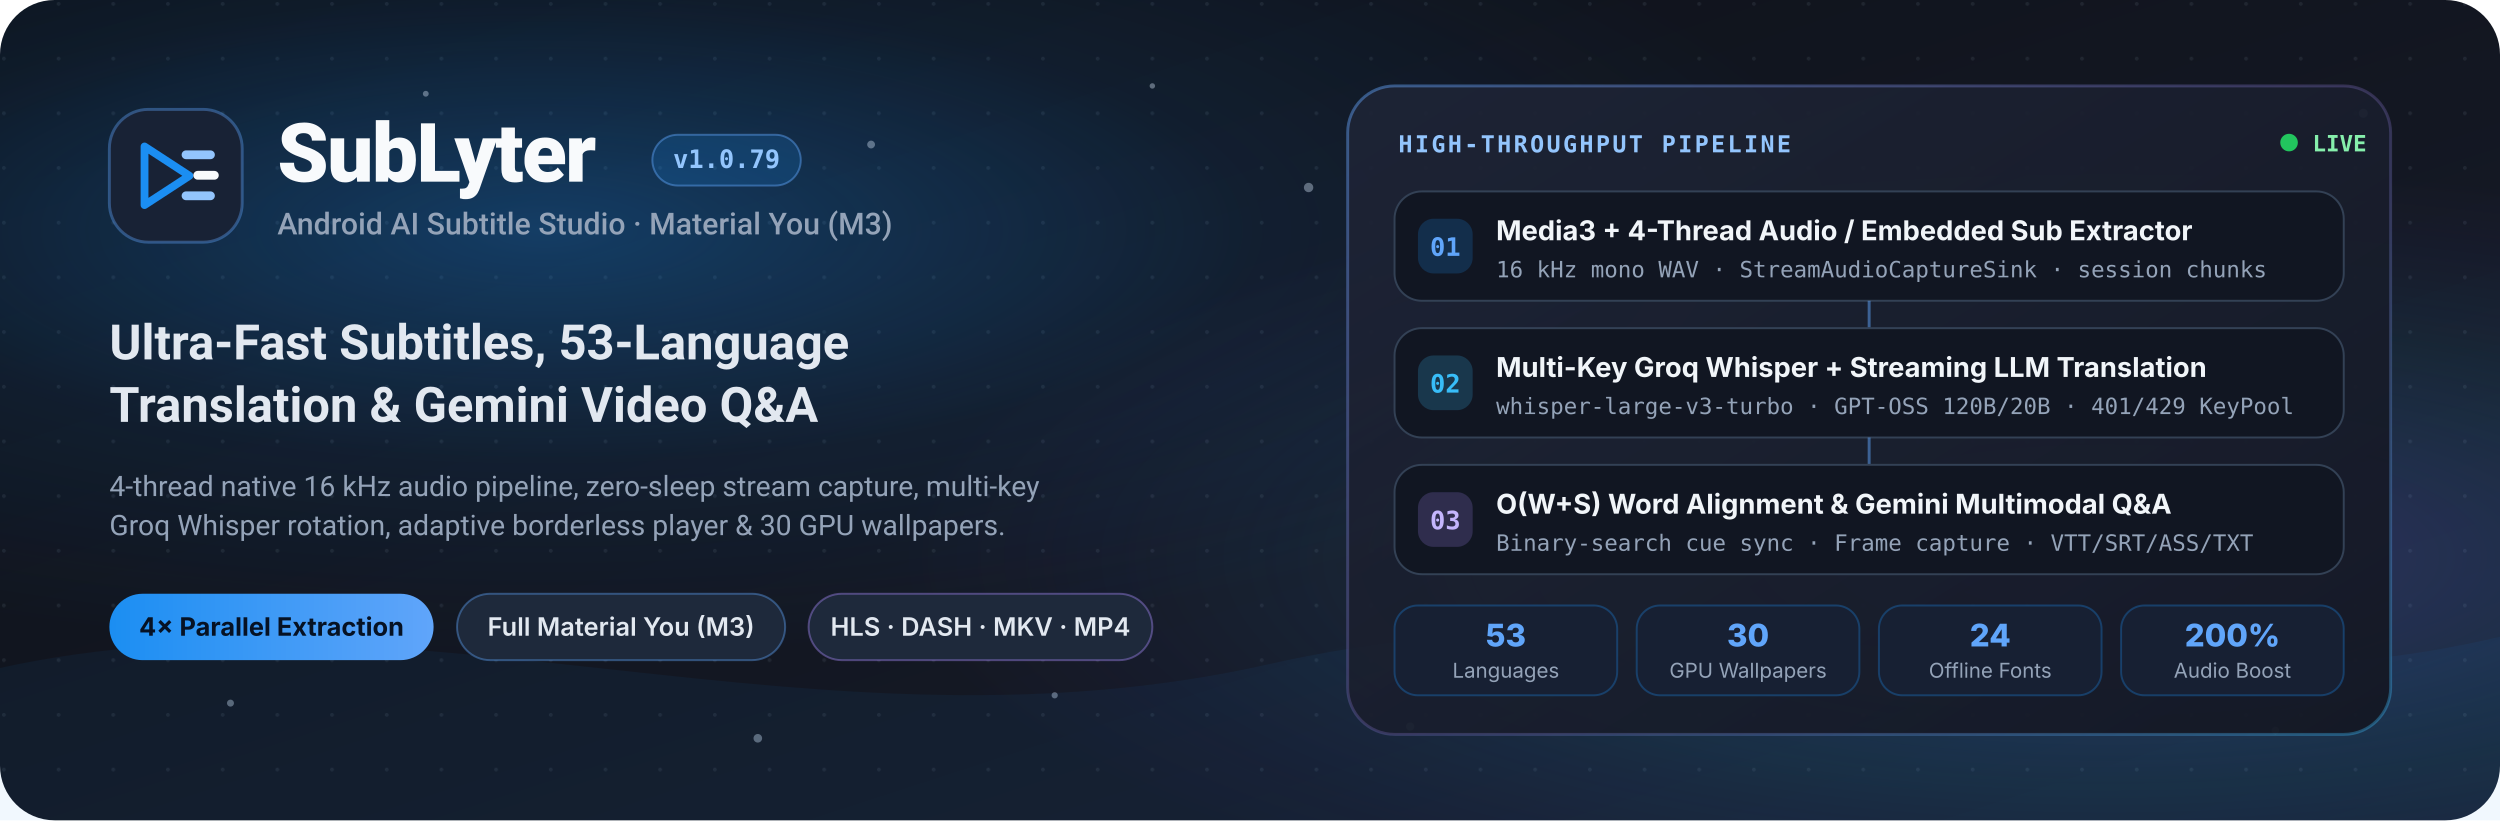
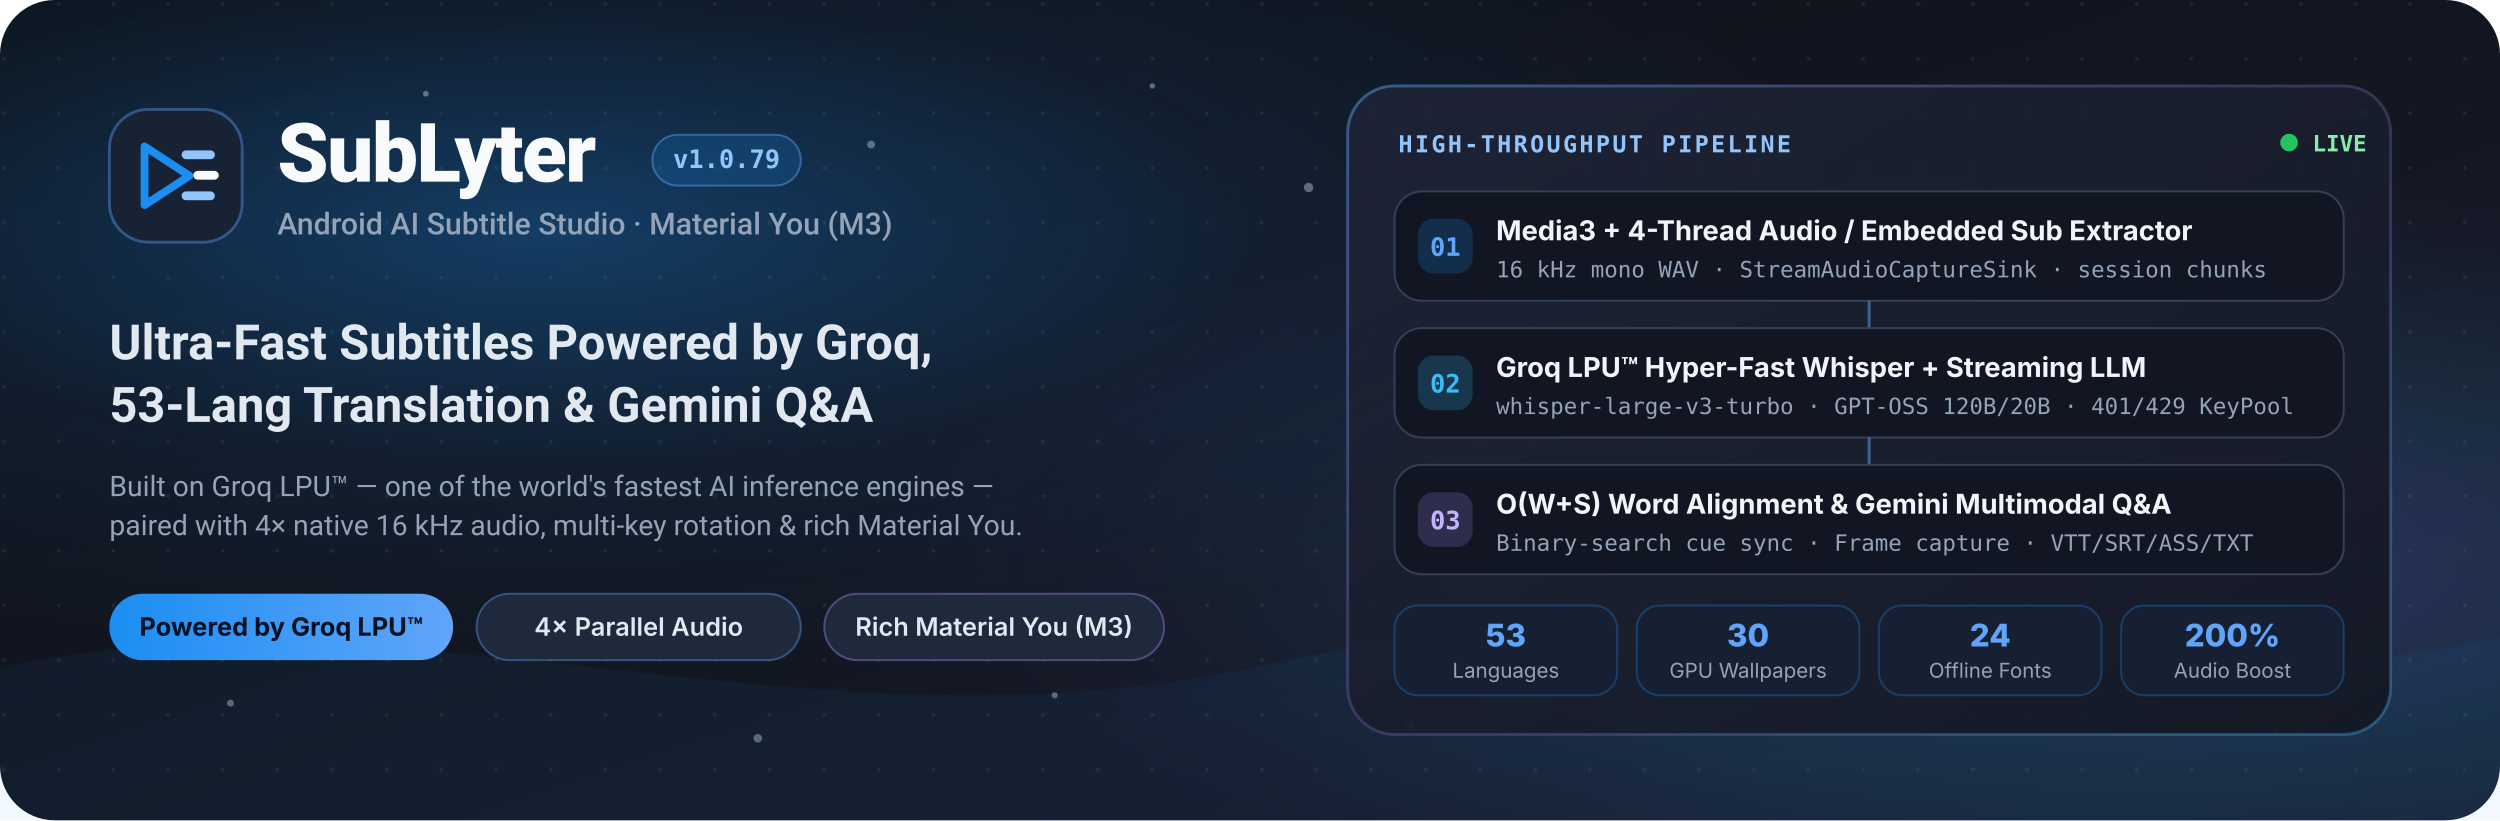
<svg xmlns="http://www.w3.org/2000/svg" viewBox="0 0 1280 420" width="1280" height="420" role="img" aria-label="SubLyter — High-Speed AI Subtitles, 53-Language Translation &amp; Material You Video Studio">
  <defs>
    <linearGradient id="bgGrad" x1="0%" y1="0%" x2="100%" y2="100%">
      <stop offset="0%" stop-color="#0d1017" />
      <stop offset="55%" stop-color="#131722" />
      <stop offset="100%" stop-color="#181d2c" />
    </linearGradient>
    <radialGradient id="auroraBlue" cx="22%" cy="28%" r="52%">
      <stop offset="0%" stop-color="#1b8ef2" stop-opacity="0.34" />
      <stop offset="55%" stop-color="#1b8ef2" stop-opacity="0.08" />
      <stop offset="100%" stop-color="#1b8ef2" stop-opacity="0" />
    </radialGradient>
    <radialGradient id="auroraViolet" cx="84%" cy="68%" r="48%">
      <stop offset="0%" stop-color="#7c5cff" stop-opacity="0.28" />
      <stop offset="60%" stop-color="#38bdf8" stop-opacity="0.08" />
      <stop offset="100%" stop-color="#7c5cff" stop-opacity="0" />
    </radialGradient>
    <linearGradient id="accentPill" x1="0%" y1="0%" x2="100%" y2="0%">
      <stop offset="0%" stop-color="#1b8ef2" />
      <stop offset="100%" stop-color="#60a5fa" />
    </linearGradient>
    <linearGradient id="cardSurface" x1="0%" y1="0%" x2="100%" y2="100%">
      <stop offset="0%" stop-color="#1e2436" stop-opacity="0.92" />
      <stop offset="100%" stop-color="#141824" stop-opacity="0.96" />
    </linearGradient>
    <linearGradient id="cardStroke" x1="0%" y1="0%" x2="100%" y2="100%">
      <stop offset="0%" stop-color="#60a5fa" stop-opacity="0.45" />
      <stop offset="50%" stop-color="#a78bfa" stop-opacity="0.22" />
      <stop offset="100%" stop-color="#38bdf8" stop-opacity="0.35" />
    </linearGradient>
    <pattern id="dotGrid" width="28" height="28" patternUnits="userSpaceOnUse">
      <circle cx="2" cy="2" r="1" fill="#94a3b8" fill-opacity="0.11" />
    </pattern>
  </defs>
  <rect width="1280" height="420" rx="28" fill="url(#bgGrad)" />
  <rect width="1280" height="420" rx="28" fill="url(#dotGrid)" />
  <rect width="1280" height="420" rx="28" fill="url(#auroraBlue)" />
  <rect width="1280" height="420" rx="28" fill="url(#auroraViolet)" />
  <g fill="#dbeafe" fill-opacity="0.38">
    <circle cx="94" cy="64" r="2.2" />
    <circle cx="218" cy="48" r="1.5" />
    <circle cx="446" cy="74" r="2.0" />
    <circle cx="590" cy="44" r="1.4" />
    <circle cx="670" cy="96" r="2.4" />
    <circle cx="118" cy="360" r="1.8" />
    <circle cx="388" cy="378" r="2.2" />
    <circle cx="540" cy="356" r="1.6" />
    <circle cx="722" cy="372" r="2.1" />
    <circle cx="1210" cy="58" r="2.3" />
    <circle cx="1165" cy="374" r="1.9" />
  </g>
  <path d="M 0 342 C 210 296, 420 392, 650 340 C 875 289, 1080 374, 1280 326 L 1280 420 L 0 420 Z" fill="#1b8ef2" fill-opacity="0.06" />
  <g transform="translate(56, 56)">
    <rect x="0" y="0" width="68" height="68" rx="20" fill="#182235" stroke="#60a5fa" stroke-opacity="0.38" stroke-width="1.5" />
    <polygon points="18,19 18,49 41,34" fill="none" stroke="#1b8ef2" stroke-width="4" stroke-linejoin="round" />
    <rect x="37" y="21" width="17" height="4.5" rx="2.25" fill="#93c5fd" />
    <rect x="43" y="31.5" width="13" height="4.5" rx="2.25" fill="#f8fafc" />
    <rect x="37" y="42" width="17" height="4.5" rx="2.25" fill="#93c5fd" />
    <text x="86" y="37" fill="#f8fafc" font-family="-apple-system, BlinkMacSystemFont, 'Segoe UI', Roboto, Helvetica, Arial, sans-serif" font-size="42" font-weight="800" letter-spacing="-0.8">SubLyter</text>
    <rect x="278" y="13" width="76" height="26" rx="13" fill="#1b8ef2" fill-opacity="0.18" stroke="#60a5fa" stroke-opacity="0.45" stroke-width="1" />
    <text x="316" y="30" text-anchor="middle" fill="#93c5fd" font-family="ui-monospace, SFMono-Regular, Menlo, monospace" font-size="13" font-weight="700">v1.0.79</text>
    <text x="86" y="64" fill="#94a3b8" font-family="-apple-system, BlinkMacSystemFont, 'Segoe UI', Roboto, sans-serif" font-size="15.5" font-weight="500">Android AI Subtitle Studio · Material You (M3)</text>
-     <text x="0" y="128" fill="#e2e8f0" font-family="-apple-system, BlinkMacSystemFont, 'Segoe UI', Roboto, sans-serif" font-size="25" font-weight="700">Ultra-Fast Subtitles, 53-Language</text>
-     <text x="0" y="160" fill="#e2e8f0" font-family="-apple-system, BlinkMacSystemFont, 'Segoe UI', Roboto, sans-serif" font-size="25" font-weight="700">Translation &amp; Gemini Video Q&amp;A</text>
+     <text x="0" y="128" fill="#e2e8f0" font-family="-apple-system, BlinkMacSystemFont, 'Segoe UI', Roboto, sans-serif" font-size="25" font-weight="700">Ultra-Fast Subtitles Powered by Groq,</text>
+     <text x="0" y="160" fill="#e2e8f0" font-family="-apple-system, BlinkMacSystemFont, 'Segoe UI', Roboto, sans-serif" font-size="25" font-weight="700">53-Lang Translation &amp; Gemini Q&amp;A</text>
    <text x="0" y="198" fill="#94a3b8" font-family="-apple-system, BlinkMacSystemFont, 'Segoe UI', Roboto, sans-serif" font-size="14.5">
-       4-thread native 16 kHz audio pipeline, zero-sleep stream capture, multi-key
+       Built on Groq LPU™ — one of the world's fastest AI inference engines —
    </text>
    <text x="0" y="218" fill="#94a3b8" font-family="-apple-system, BlinkMacSystemFont, 'Segoe UI', Roboto, sans-serif" font-size="14.5">
-       Groq Whisper rotation, adaptive borderless player &amp; 30 GPU wallpapers.
+       paired with 4× native 16 kHz audio, multi-key rotation &amp; rich Material You.
    </text>
    <g transform="translate(0, 248)">
-       <rect x="0" y="0" width="166" height="34" rx="17" fill="url(#accentPill)" />
-       <text x="83" y="21.5" text-anchor="middle" fill="#061224" font-family="-apple-system, BlinkMacSystemFont, 'Segoe UI', sans-serif" font-size="13" font-weight="700">4× Parallel Extraction</text>
-       <rect x="178" y="0" width="168" height="34" rx="17" fill="#1e293b" stroke="#60a5fa" stroke-opacity="0.4" stroke-width="1" />
-       <text x="262" y="21.5" text-anchor="middle" fill="#e2e8f0" font-family="-apple-system, BlinkMacSystemFont, 'Segoe UI', sans-serif" font-size="13" font-weight="600">Full Material You (M3)</text>
-       <rect x="358" y="0" width="176" height="34" rx="17" fill="#1e293b" stroke="#a78bfa" stroke-opacity="0.4" stroke-width="1" />
-       <text x="446" y="21.5" text-anchor="middle" fill="#e2e8f0" font-family="-apple-system, BlinkMacSystemFont, 'Segoe UI', sans-serif" font-size="13" font-weight="600">HLS · DASH · MKV · MP4</text>
+       <rect x="0" y="0" width="176" height="34" rx="17" fill="url(#accentPill)" />
+       <text x="88" y="21.5" text-anchor="middle" fill="#061224" font-family="-apple-system, BlinkMacSystemFont, 'Segoe UI', sans-serif" font-size="13" font-weight="700">Powered by Groq LPU™</text>
+       <rect x="188" y="0" width="166" height="34" rx="17" fill="#1e293b" stroke="#60a5fa" stroke-opacity="0.4" stroke-width="1" />
+       <text x="271" y="21.5" text-anchor="middle" fill="#e2e8f0" font-family="-apple-system, BlinkMacSystemFont, 'Segoe UI', sans-serif" font-size="13" font-weight="600">4× Parallel Audio</text>
+       <rect x="366" y="0" width="174" height="34" rx="17" fill="#1e293b" stroke="#a78bfa" stroke-opacity="0.4" stroke-width="1" />
+       <text x="453" y="21.5" text-anchor="middle" fill="#e2e8f0" font-family="-apple-system, BlinkMacSystemFont, 'Segoe UI', sans-serif" font-size="13" font-weight="600">Rich Material You (M3)</text>
    </g>
  </g>
  <g transform="translate(690, 44)">
    <rect x="0" y="0" width="534" height="332" rx="24" fill="url(#cardSurface)" stroke="url(#cardStroke)" stroke-width="1.5" />
    <text x="26" y="34" fill="#93c5fd" font-family="ui-monospace, SFMono-Regular, Menlo, monospace" font-size="12" font-weight="700" letter-spacing="1.2">HIGH-THROUGHPUT PIPELINE</text>
    <circle cx="482" cy="29" r="4.5" fill="#22c55e" />
    <text x="494" y="33.5" fill="#86efac" font-family="ui-monospace, SFMono-Regular, Menlo, monospace" font-size="11.5" font-weight="600">LIVE</text>
    <rect x="24" y="54" width="486" height="56" rx="14" fill="#111622" stroke="#334155" stroke-width="1" />
    <rect x="36" y="68" width="28" height="28" rx="8" fill="#1b8ef2" fill-opacity="0.2" />
    <text x="50" y="87" text-anchor="middle" fill="#60a5fa" font-family="ui-monospace, Menlo, monospace" font-size="13" font-weight="700">01</text>
    <text x="76" y="79" fill="#f1f5f9" font-family="-apple-system, BlinkMacSystemFont, 'Segoe UI', sans-serif" font-size="14" font-weight="700">Media3 + 4-Thread Audio / Embedded Sub Extractor</text>
    <text x="76" y="98" fill="#94a3b8" font-family="ui-monospace, Menlo, monospace" font-size="11.5">16 kHz mono WAV · StreamAudioCaptureSink · session chunks</text>
    <line x1="267" y1="110" x2="267" y2="124" stroke="#60a5fa" stroke-opacity="0.5" stroke-width="1.5" />
    <rect x="24" y="124" width="486" height="56" rx="14" fill="#111622" stroke="#334155" stroke-width="1" />
    <rect x="36" y="138" width="28" height="28" rx="8" fill="#38bdf8" fill-opacity="0.2" />
    <text x="50" y="157" text-anchor="middle" fill="#38bdf8" font-family="ui-monospace, Menlo, monospace" font-size="13" font-weight="700">02</text>
-     <text x="76" y="149" fill="#f1f5f9" font-family="-apple-system, BlinkMacSystemFont, 'Segoe UI', sans-serif" font-size="14" font-weight="700">Multi-Key Groq Whisper + Streaming LLM Translation</text>
+     <text x="76" y="149" fill="#f1f5f9" font-family="-apple-system, BlinkMacSystemFont, 'Segoe UI', sans-serif" font-size="14" font-weight="700">Groq LPU™ Hyper-Fast Whisper + Streaming LLM</text>
    <text x="76" y="168" fill="#94a3b8" font-family="ui-monospace, Menlo, monospace" font-size="11.5">whisper-large-v3-turbo · GPT-OSS 120B/20B · 401/429 KeyPool</text>
    <line x1="267" y1="180" x2="267" y2="194" stroke="#60a5fa" stroke-opacity="0.5" stroke-width="1.5" />
    <rect x="24" y="194" width="486" height="56" rx="14" fill="#111622" stroke="#334155" stroke-width="1" />
    <rect x="36" y="208" width="28" height="28" rx="8" fill="#a78bfa" fill-opacity="0.2" />
    <text x="50" y="227" text-anchor="middle" fill="#c4b5fd" font-family="ui-monospace, Menlo, monospace" font-size="13" font-weight="700">03</text>
    <text x="76" y="219" fill="#f1f5f9" font-family="-apple-system, BlinkMacSystemFont, 'Segoe UI', sans-serif" font-size="14" font-weight="700">O(W+S) Word Alignment &amp; Gemini Multimodal Q&amp;A</text>
    <text x="76" y="238" fill="#94a3b8" font-family="ui-monospace, Menlo, monospace" font-size="11.5">Binary-search cue sync · Frame capture · VTT/SRT/ASS/TXT</text>
    <g transform="translate(24, 266)">
      <rect x="0" y="0" width="114" height="46" rx="12" fill="#172033" stroke="#1b8ef2" stroke-opacity="0.3" stroke-width="1" />
      <text x="57" y="21" text-anchor="middle" fill="#60a5fa" font-family="-apple-system, sans-serif" font-size="16" font-weight="800">53</text>
      <text x="57" y="37" text-anchor="middle" fill="#94a3b8" font-family="-apple-system, sans-serif" font-size="10.5">Languages</text>
      <rect x="124" y="0" width="114" height="46" rx="12" fill="#172033" stroke="#1b8ef2" stroke-opacity="0.3" stroke-width="1" />
      <text x="181" y="21" text-anchor="middle" fill="#60a5fa" font-family="-apple-system, sans-serif" font-size="16" font-weight="800">30</text>
      <text x="181" y="37" text-anchor="middle" fill="#94a3b8" font-family="-apple-system, sans-serif" font-size="10.5">GPU Wallpapers</text>
      <rect x="248" y="0" width="114" height="46" rx="12" fill="#172033" stroke="#1b8ef2" stroke-opacity="0.3" stroke-width="1" />
      <text x="305" y="21" text-anchor="middle" fill="#60a5fa" font-family="-apple-system, sans-serif" font-size="16" font-weight="800">24</text>
      <text x="305" y="37" text-anchor="middle" fill="#94a3b8" font-family="-apple-system, sans-serif" font-size="10.5">Offline Fonts</text>
      <rect x="372" y="0" width="114" height="46" rx="12" fill="#172033" stroke="#1b8ef2" stroke-opacity="0.3" stroke-width="1" />
      <text x="429" y="21" text-anchor="middle" fill="#60a5fa" font-family="-apple-system, sans-serif" font-size="16" font-weight="800">200%</text>
      <text x="429" y="37" text-anchor="middle" fill="#94a3b8" font-family="-apple-system, sans-serif" font-size="10.5">Audio Boost</text>
    </g>
  </g>
</svg>
